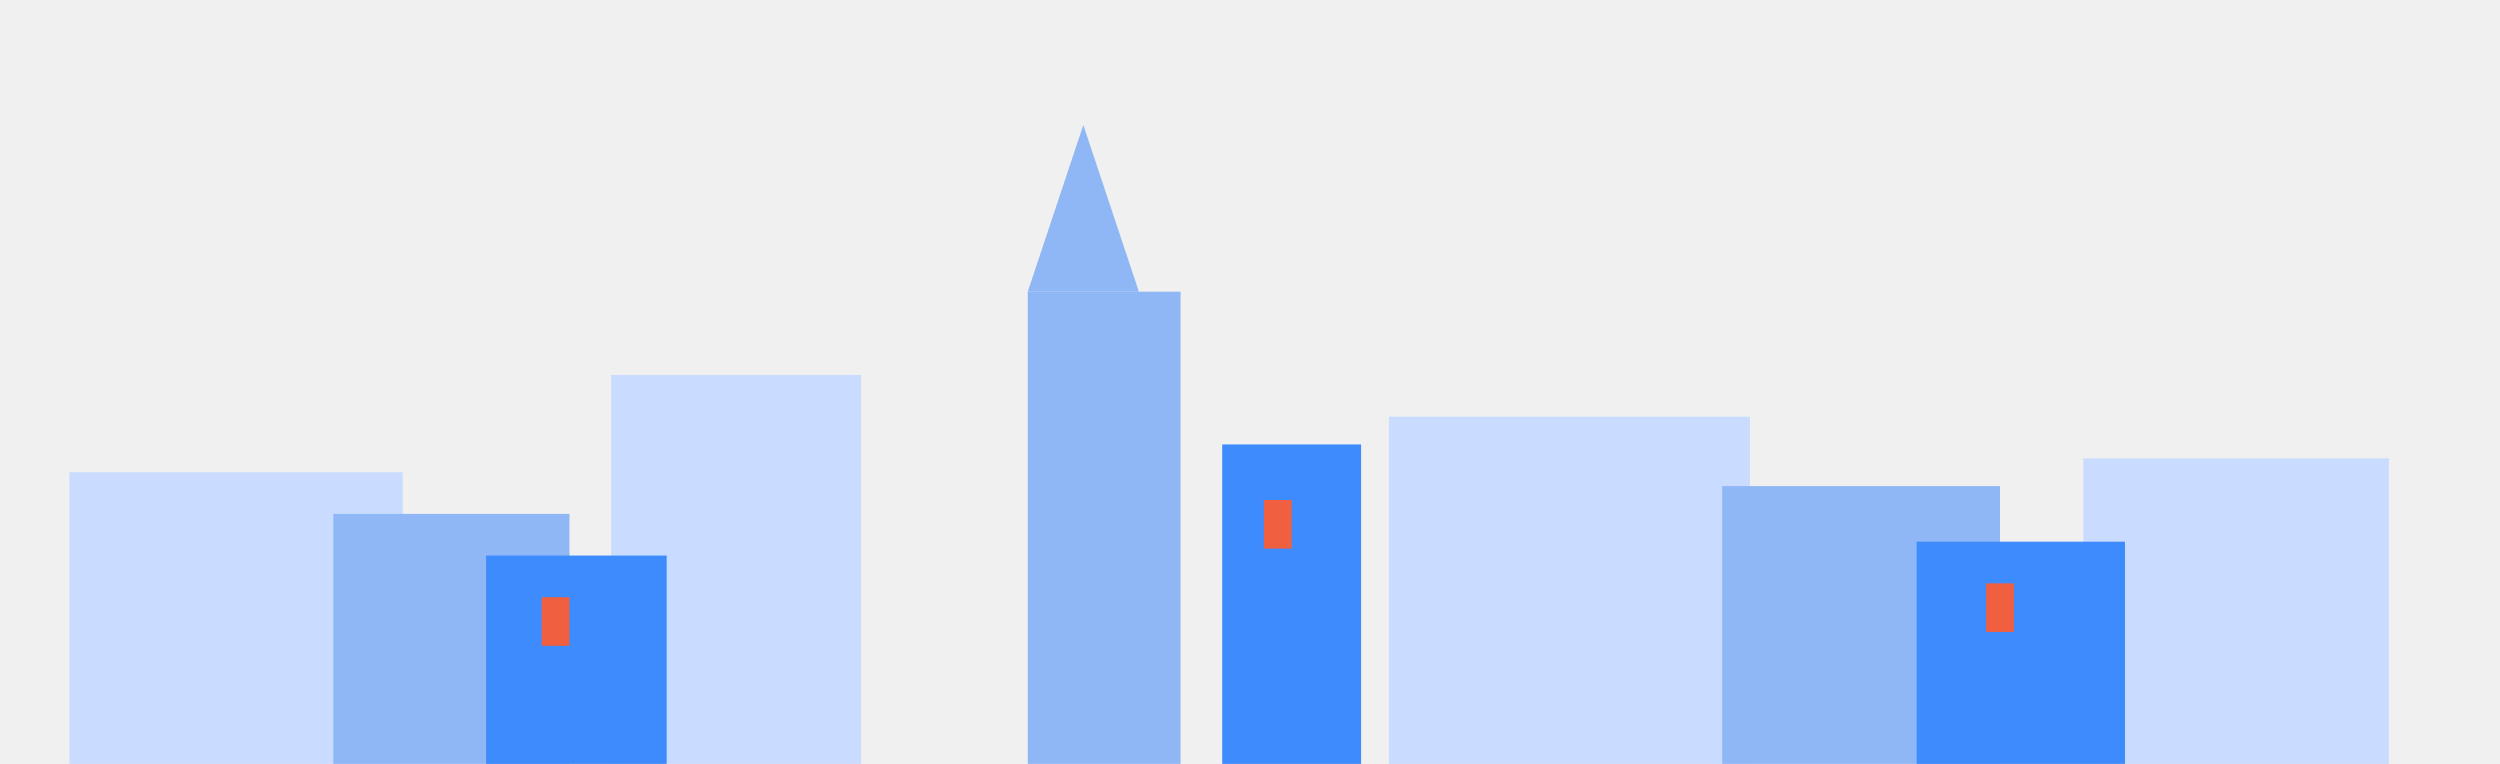
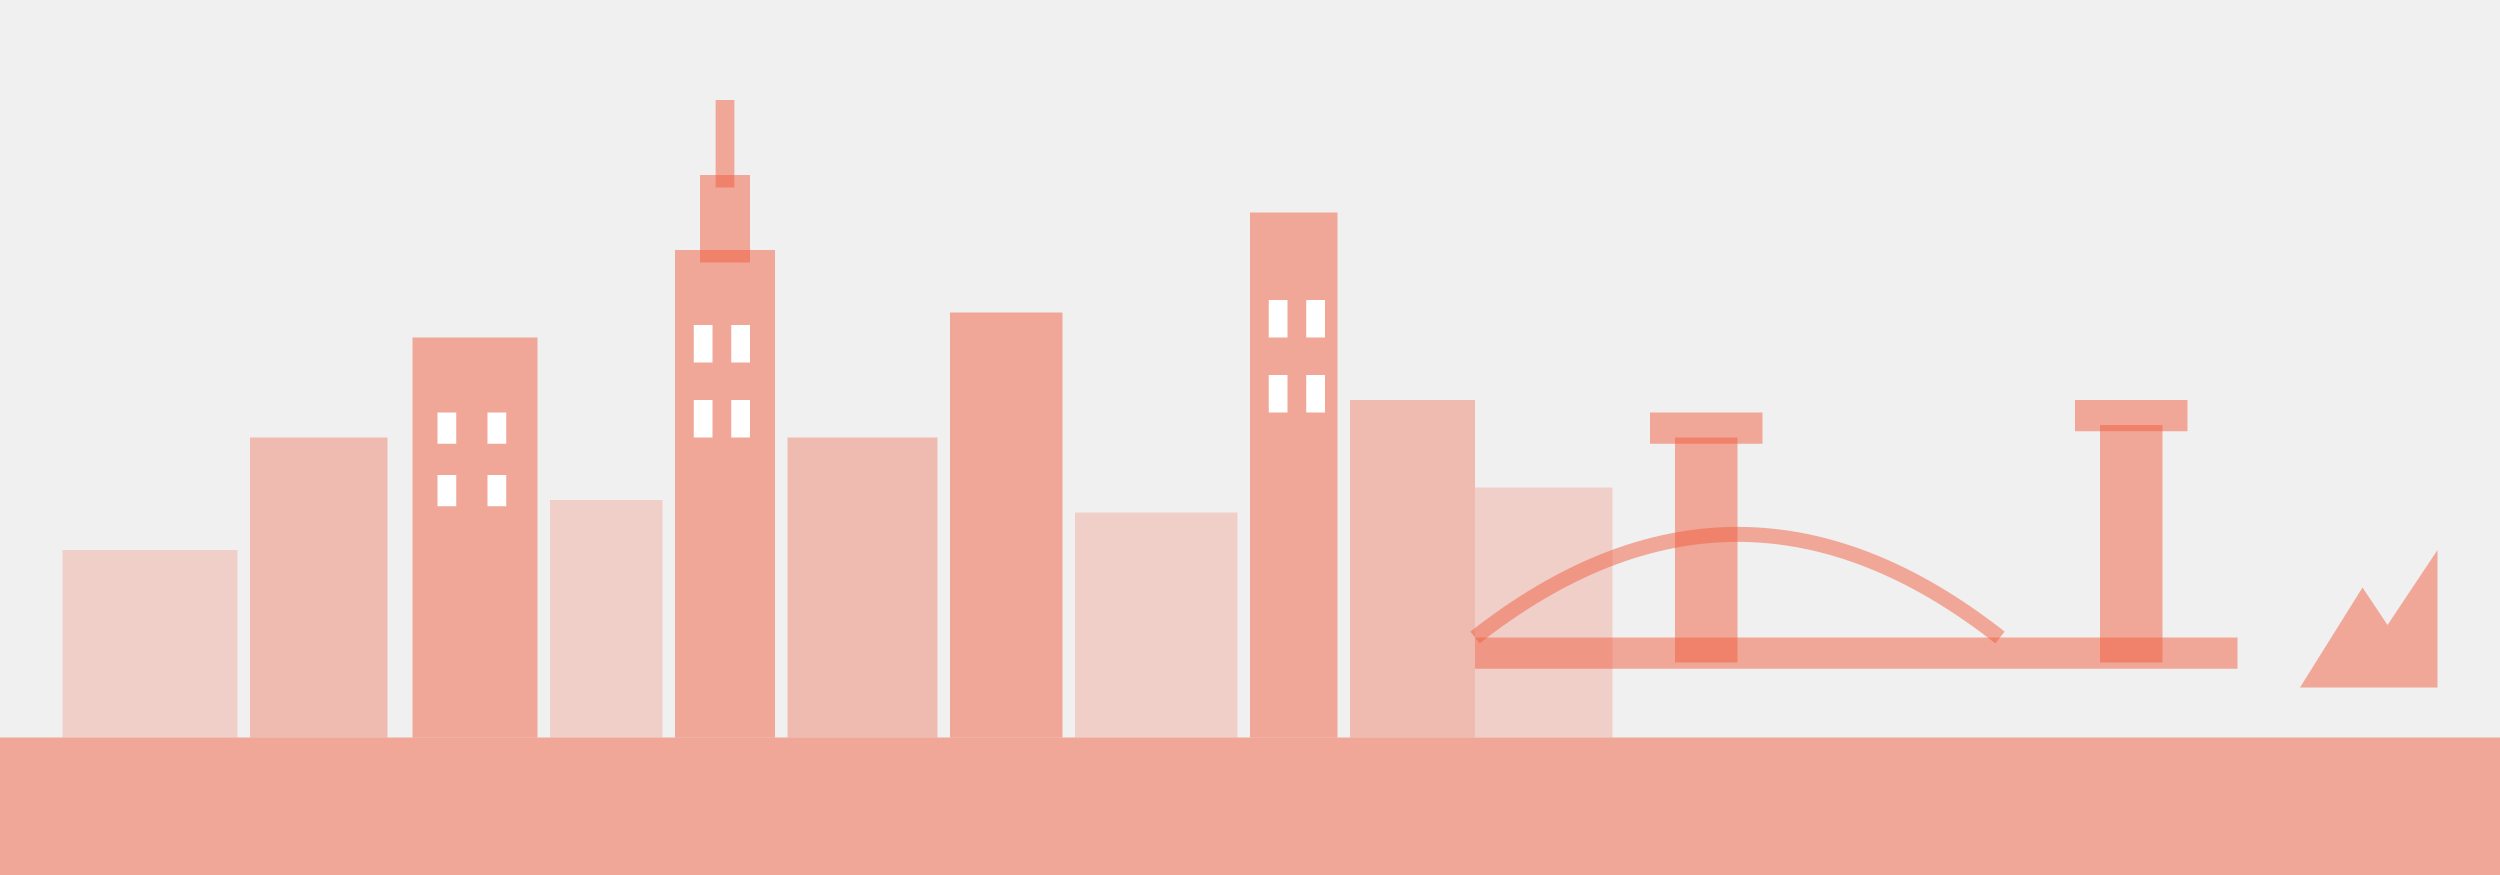
- <svg xmlns="http://www.w3.org/2000/svg" viewBox="0 0 360 110" aria-hidden="true" focusable="false" preserveAspectRatio="xMidYMax meet">
-   <g fill="#c9dcff">
-     <rect x="10" y="68" width="48" height="42" />
-     <rect x="88" y="54" width="36" height="56" />
-     <rect x="200" y="60" width="52" height="50" />
-     <rect x="300" y="66" width="44" height="44" />
+ <svg xmlns="http://www.w3.org/2000/svg" viewBox="0 0 400 140" aria-hidden="true" focusable="false" preserveAspectRatio="xMidYMax meet">
+   <g fill="#f05f40" fill-opacity="0.22">
+     <rect x="10" y="88" width="28" height="30" />
+     <rect x="88" y="80" width="18" height="38" />
+     <rect x="172" y="82" width="26" height="36" />
+     <rect x="236" y="78" width="22" height="40" />
  </g>
-   <g fill="#8fb6f5">
-     <rect x="48" y="74" width="34" height="36" />
-     <rect x="148" y="42" width="22" height="68" />
-     <rect x="248" y="70" width="40" height="40" />
-     <polygon points="156,18 164,42 148,42" />
+   <g fill="#f05f40" fill-opacity="0.36">
+     <rect x="40" y="70" width="22" height="48" />
+     <rect x="126" y="70" width="24" height="48" />
+     <rect x="216" y="64" width="20" height="54" />
  </g>
-   <g fill="#3d8bfd">
-     <rect x="70" y="80" width="26" height="30" />
-     <rect x="176" y="64" width="20" height="46" />
-     <rect x="276" y="78" width="30" height="32" />
-     <rect x="78" y="86" width="4" height="7" fill="#f05f40" />
-     <rect x="182" y="72" width="4" height="7" fill="#f05f40" />
-     <rect x="286" y="84" width="4" height="7" fill="#f05f40" />
+   <g fill="#f05f40" fill-opacity="0.5">
+     <path d="M0 118h400v22H0z" />
+     <rect x="66" y="54" width="20" height="64" />
+     <rect x="108" y="40" width="16" height="78" />
+     <rect x="112" y="28" width="8" height="14" />
+     <rect x="114.5" y="16" width="3" height="14" />
+     <rect x="152" y="50" width="18" height="68" />
+     <rect x="200" y="34" width="14" height="84" />
+     <rect x="268" y="70" width="10" height="36" />
+     <rect x="264" y="66" width="18" height="5" />
+     <rect x="336" y="68" width="10" height="38" />
+     <rect x="332" y="64" width="18" height="5" />
+     <path d="M236 102h122v5H236z" />
+     <path d="M236 102c28-22 56-22 84 0" fill="none" stroke="#f05f40" stroke-opacity="0.5" stroke-width="2.4" />
+     <path d="M368 110l10-16 4 6 8-12v22z" />
+     <rect x="70" y="66" width="3" height="5" fill="#fff" fill-opacity="1" />
+     <rect x="78" y="66" width="3" height="5" fill="#fff" fill-opacity="1" />
+     <rect x="70" y="76" width="3" height="5" fill="#fff" fill-opacity="1" />
+     <rect x="78" y="76" width="3" height="5" fill="#fff" fill-opacity="1" />
+     <rect x="111" y="52" width="3" height="6" fill="#fff" fill-opacity="1" />
+     <rect x="117" y="52" width="3" height="6" fill="#fff" fill-opacity="1" />
+     <rect x="111" y="64" width="3" height="6" fill="#fff" fill-opacity="1" />
+     <rect x="117" y="64" width="3" height="6" fill="#fff" fill-opacity="1" />
+     <rect x="203" y="48" width="3" height="6" fill="#fff" fill-opacity="1" />
+     <rect x="209" y="48" width="3" height="6" fill="#fff" fill-opacity="1" />
+     <rect x="203" y="60" width="3" height="6" fill="#fff" fill-opacity="1" />
+     <rect x="209" y="60" width="3" height="6" fill="#fff" fill-opacity="1" />
  </g>
</svg>
